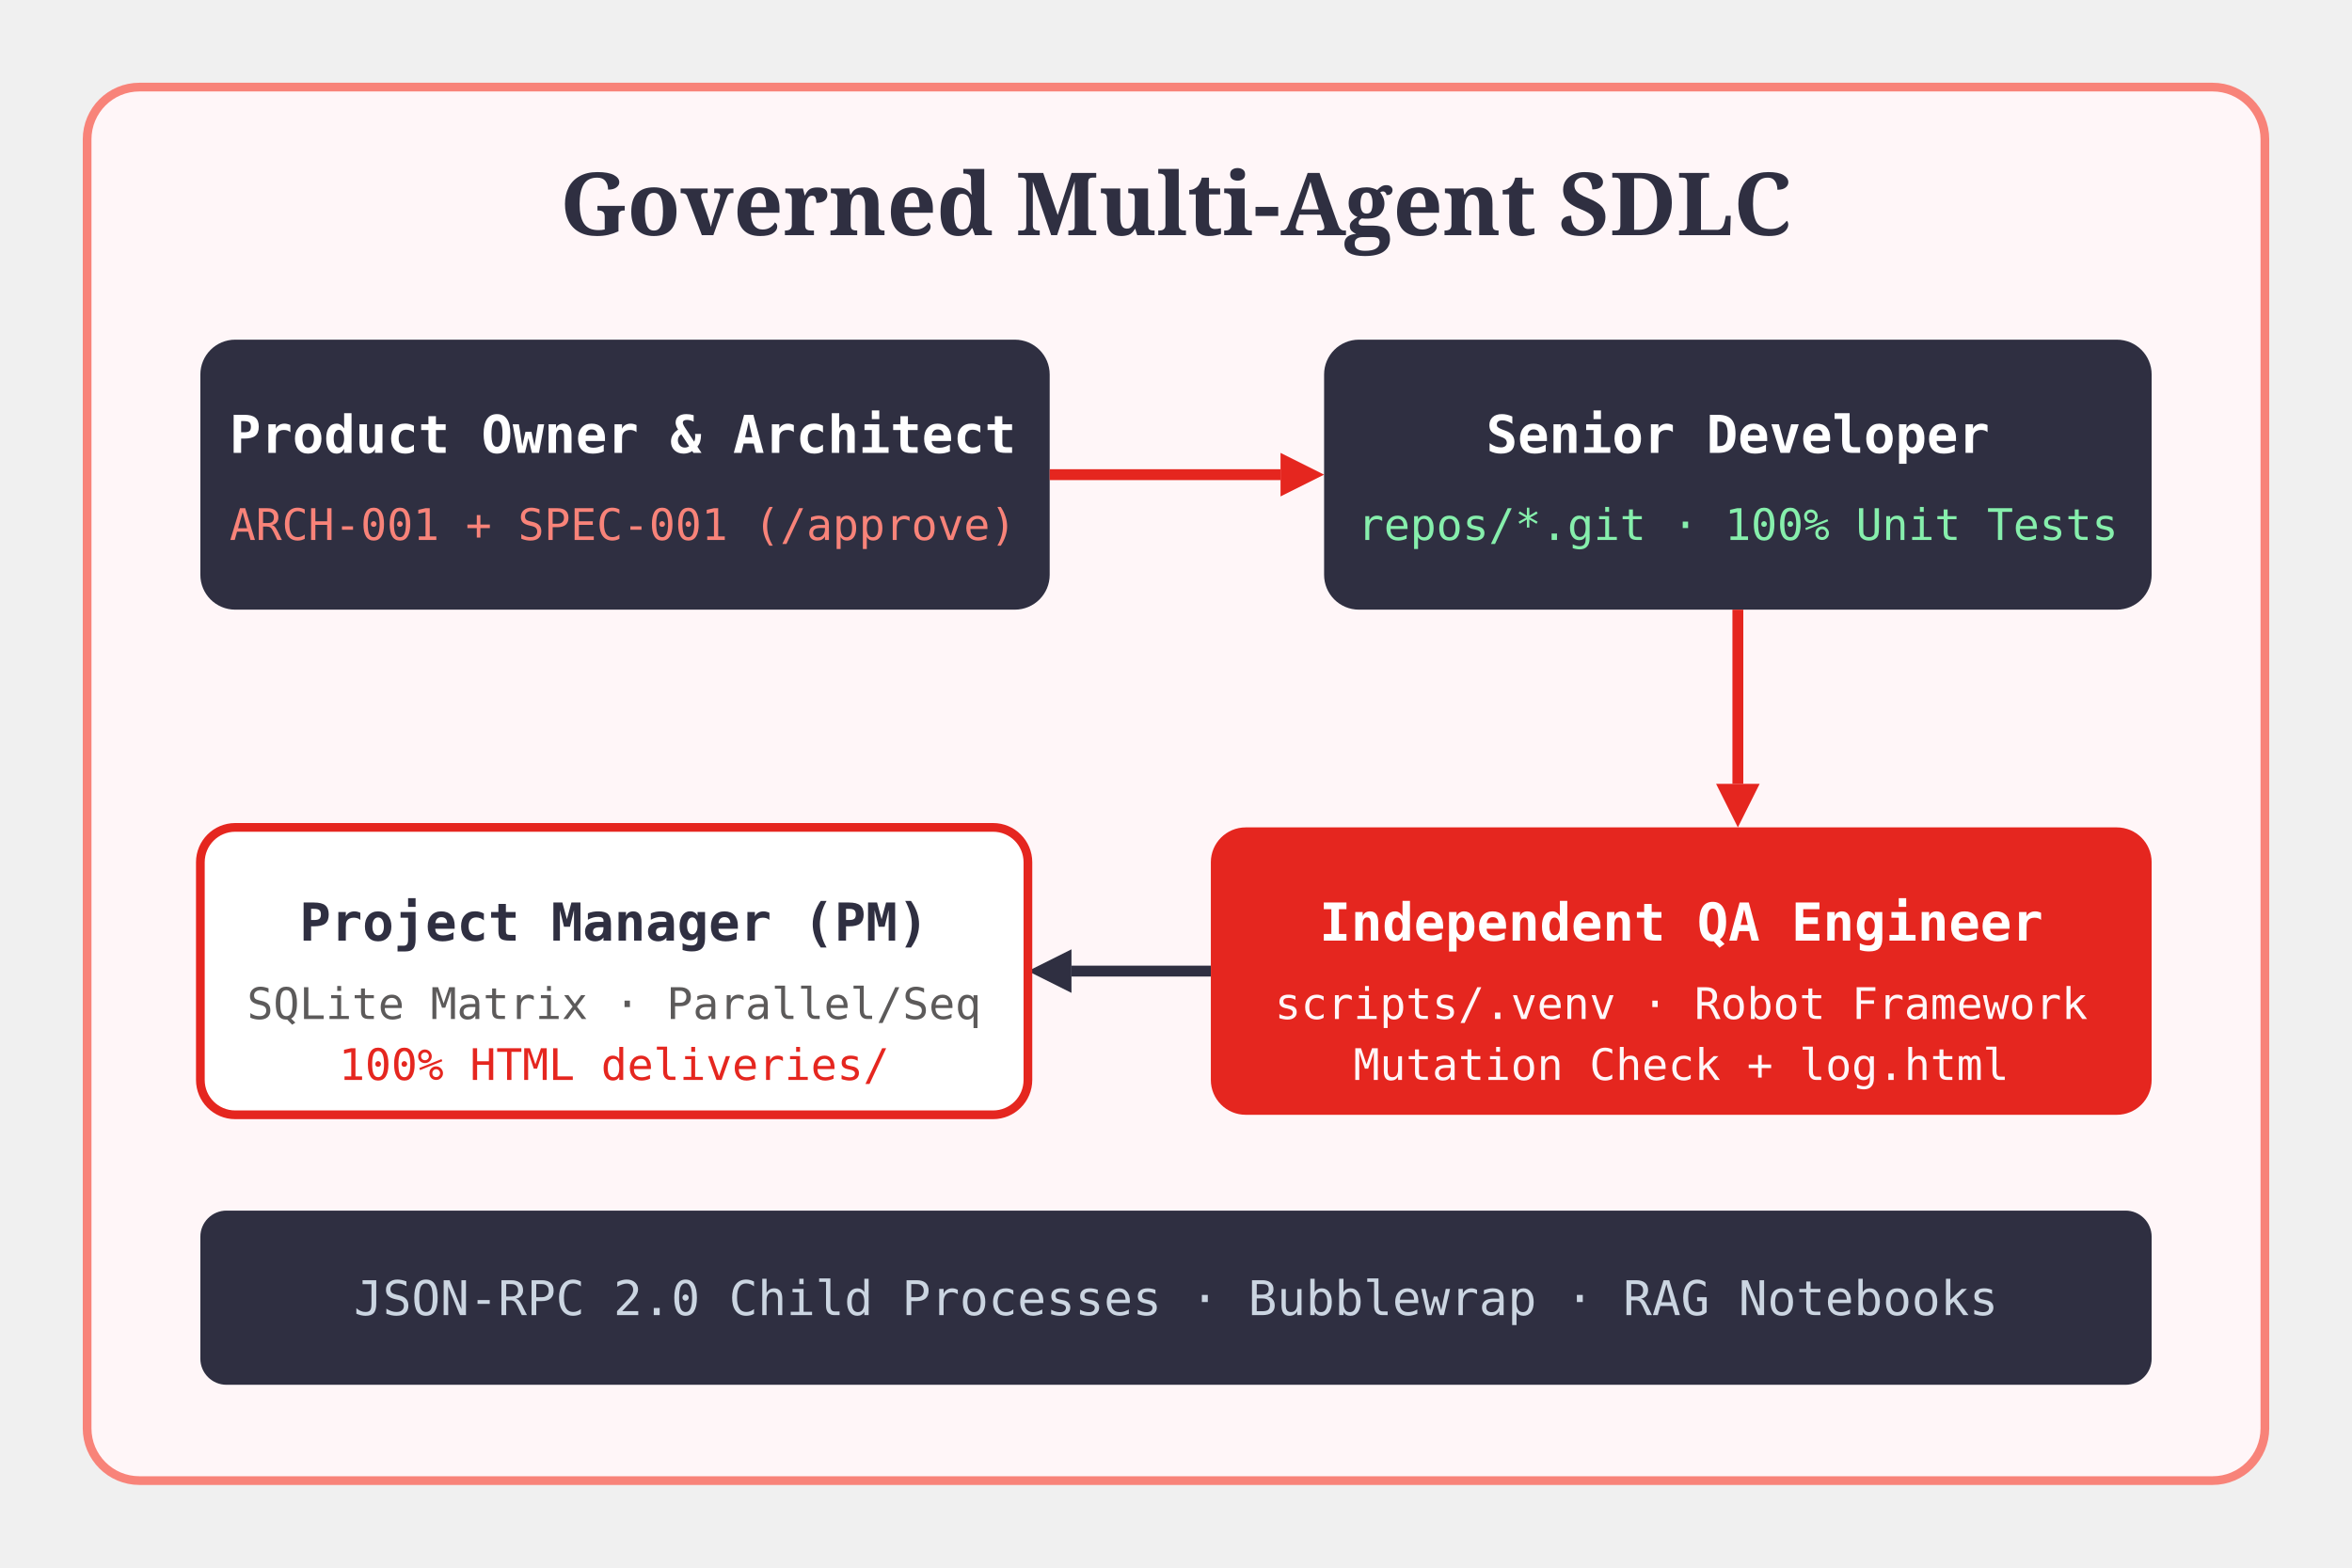
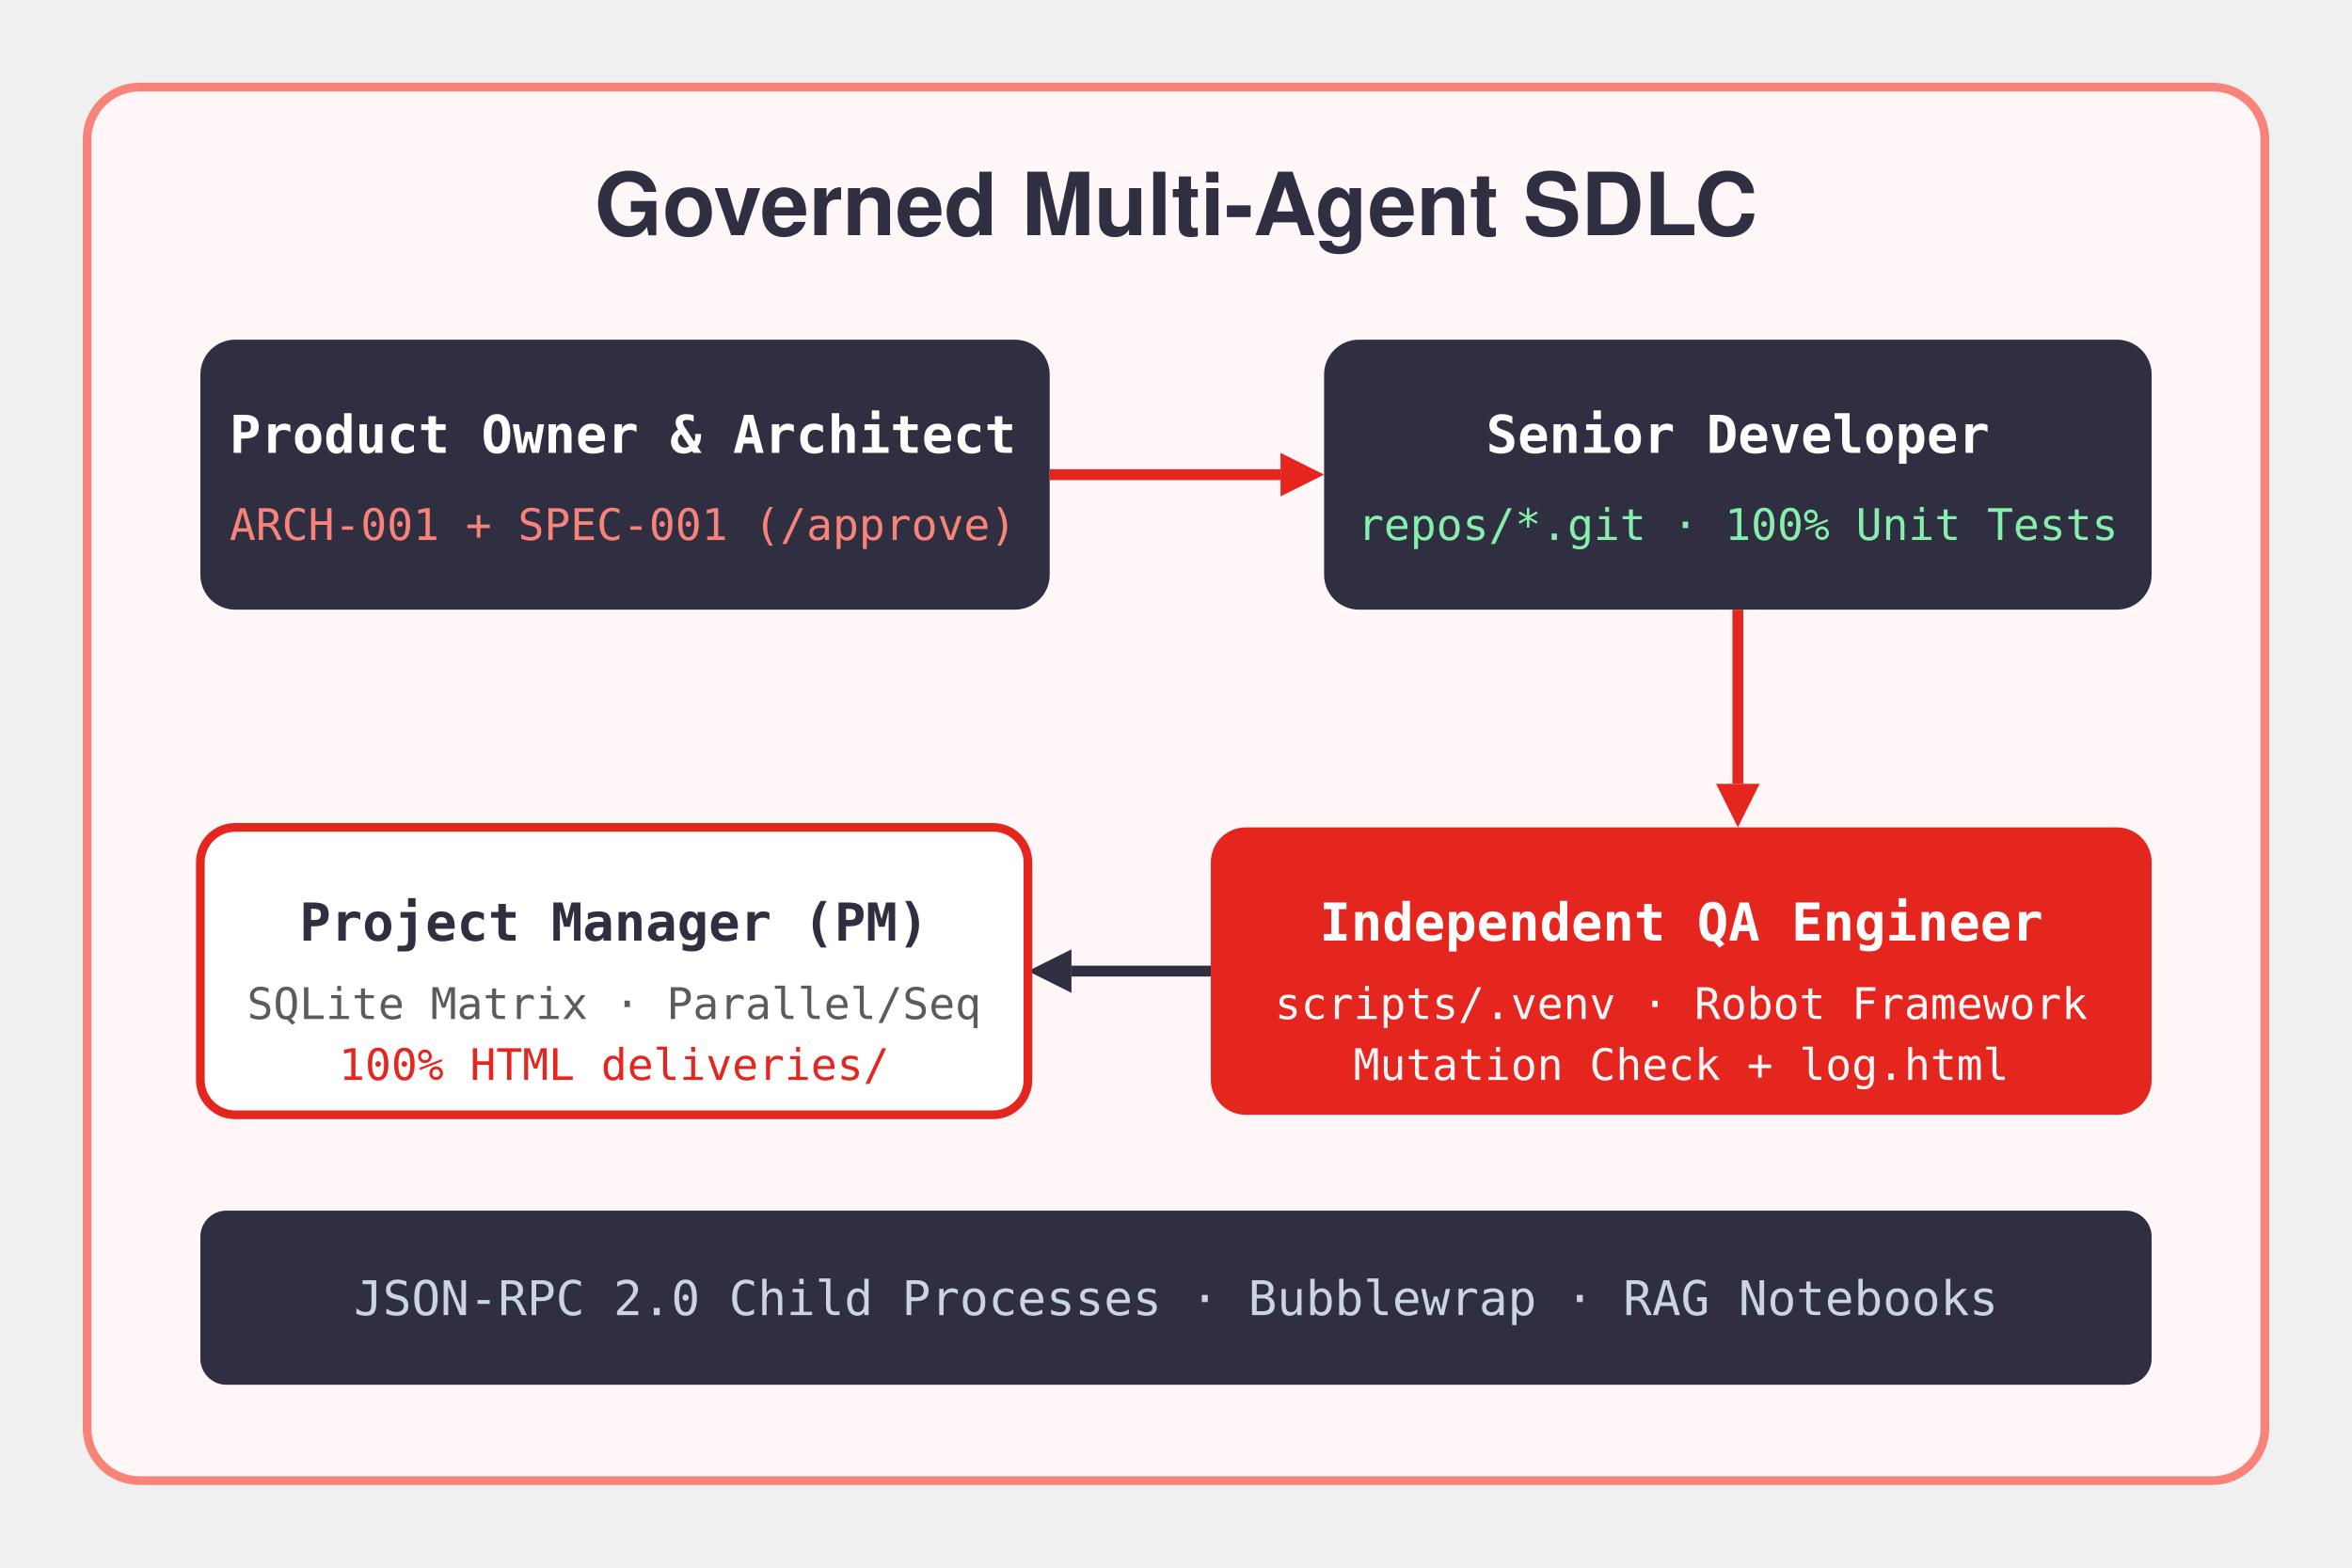
<svg xmlns="http://www.w3.org/2000/svg" width="540" height="360" viewBox="0 0 540 360">
  <rect x="20" y="20" width="500" height="320" rx="12" fill="#FFF6F8" stroke="#F88379" stroke-width="2" />
-   <text x="270" y="54" text-anchor="middle" font-family="'Playfair Display', Georgia, serif" font-weight="700" font-size="20" fill="#2F2F41">Governed Multi-Agent SDLC</text>
+   <text x="270" y="54" text-anchor="middle" font-family="Helvetica, Arial, sans-serif" font-weight="700" font-size="20" fill="#2F2F41">Governed Multi-Agent SDLC</text>
  <rect x="46" y="78" width="195" height="62" rx="8" fill="#2F2F41" />
  <text x="143" y="104" text-anchor="middle" font-family="monospace" font-weight="bold" font-size="12" fill="#FFFFFF">Product Owner &amp; Architect</text>
  <text x="143" y="124" text-anchor="middle" font-family="monospace" font-size="10" fill="#F88379">ARCH-001 + SPEC-001 (/approve)</text>
  <line x1="241" y1="109" x2="294" y2="109" stroke="#E5261F" stroke-width="2.5" />
  <polygon points="294,104 304,109 294,114" fill="#E5261F" />
  <rect x="304" y="78" width="190" height="62" rx="8" fill="#2F2F41" />
  <text x="399" y="104" text-anchor="middle" font-family="monospace" font-weight="bold" font-size="12" fill="#FFFFFF">Senior Developer</text>
  <text x="399" y="124" text-anchor="middle" font-family="monospace" font-size="10" fill="#86EFAC">repos/*.git · 100% Unit Tests</text>
  <line x1="399" y1="140" x2="399" y2="180" stroke="#E5261F" stroke-width="2.5" />
  <polygon points="394,180 399,190 404,180" fill="#E5261F" />
  <rect x="278" y="190" width="216" height="66" rx="8" fill="#E5261F" />
  <text x="386" y="216" text-anchor="middle" font-family="monospace" font-weight="bold" font-size="12" fill="#FFFFFF">Independent QA Engineer</text>
  <text x="386" y="234" text-anchor="middle" font-family="monospace" font-size="10" fill="#FFF6F8">scripts/.venv · Robot Framework</text>
  <text x="386" y="248" text-anchor="middle" font-family="monospace" font-size="10" fill="#FFF6F8">Mutation Check + log.html</text>
  <line x1="278" y1="223" x2="246" y2="223" stroke="#2F2F41" stroke-width="2.5" />
  <polygon points="246,218 236,223 246,228" fill="#2F2F41" />
  <rect x="46" y="190" width="190" height="66" rx="8" fill="#FFFFFF" stroke="#E5261F" stroke-width="2" />
  <text x="141" y="216" text-anchor="middle" font-family="monospace" font-weight="bold" font-size="12" fill="#2F2F41">Project Manager (PM)</text>
  <text x="141" y="234" text-anchor="middle" font-family="monospace" font-size="10" fill="#5C5A5A">SQLite Matrix · Parallel/Seq</text>
  <text x="141" y="248" text-anchor="middle" font-family="monospace" font-size="10" fill="#E5261F">100% HTML deliveries/</text>
  <rect x="46" y="278" width="448" height="40" rx="6" fill="#2F2F41" />
  <text x="270" y="302" text-anchor="middle" font-family="monospace" font-size="11" fill="#CBD5E1">JSON-RPC 2.0 Child Processes · Bubblewrap · RAG Notebooks</text>
</svg>
